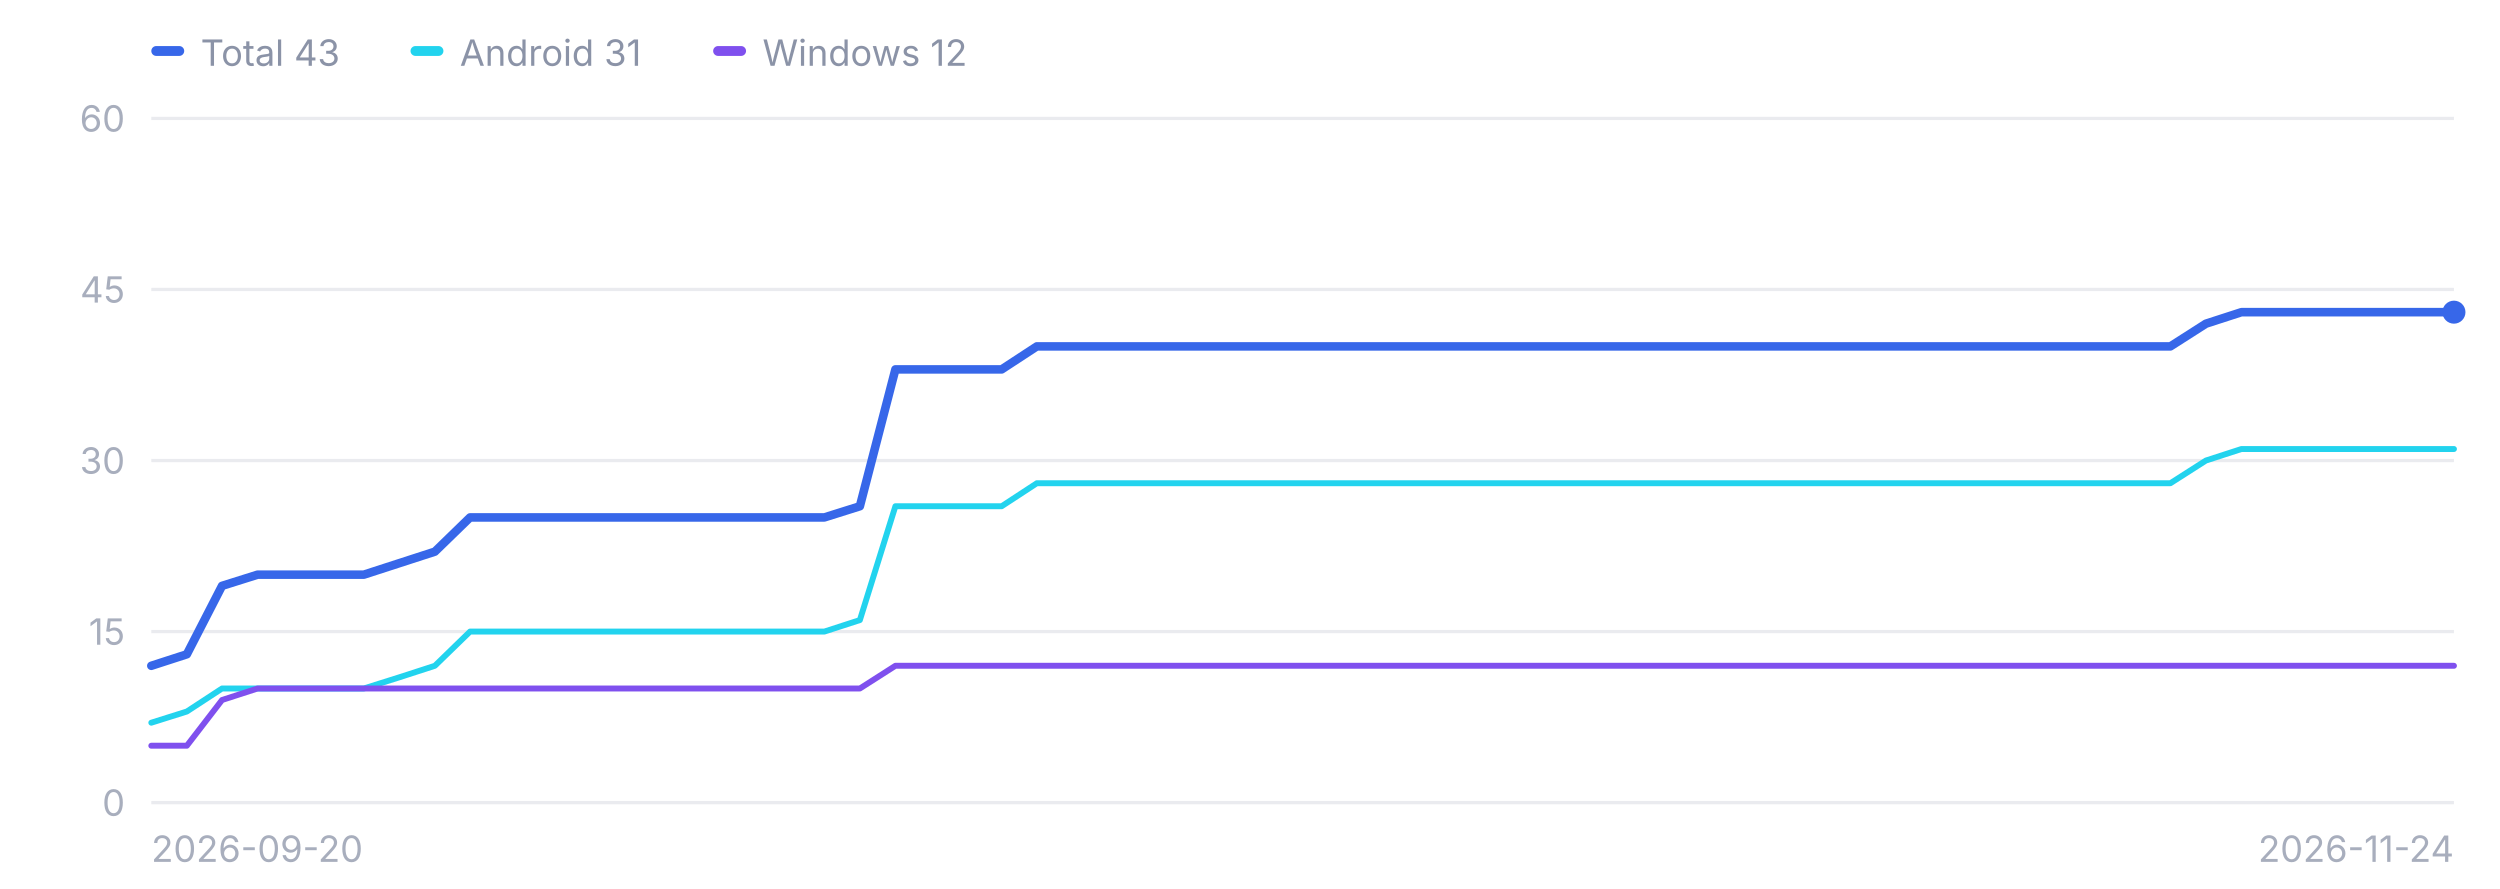
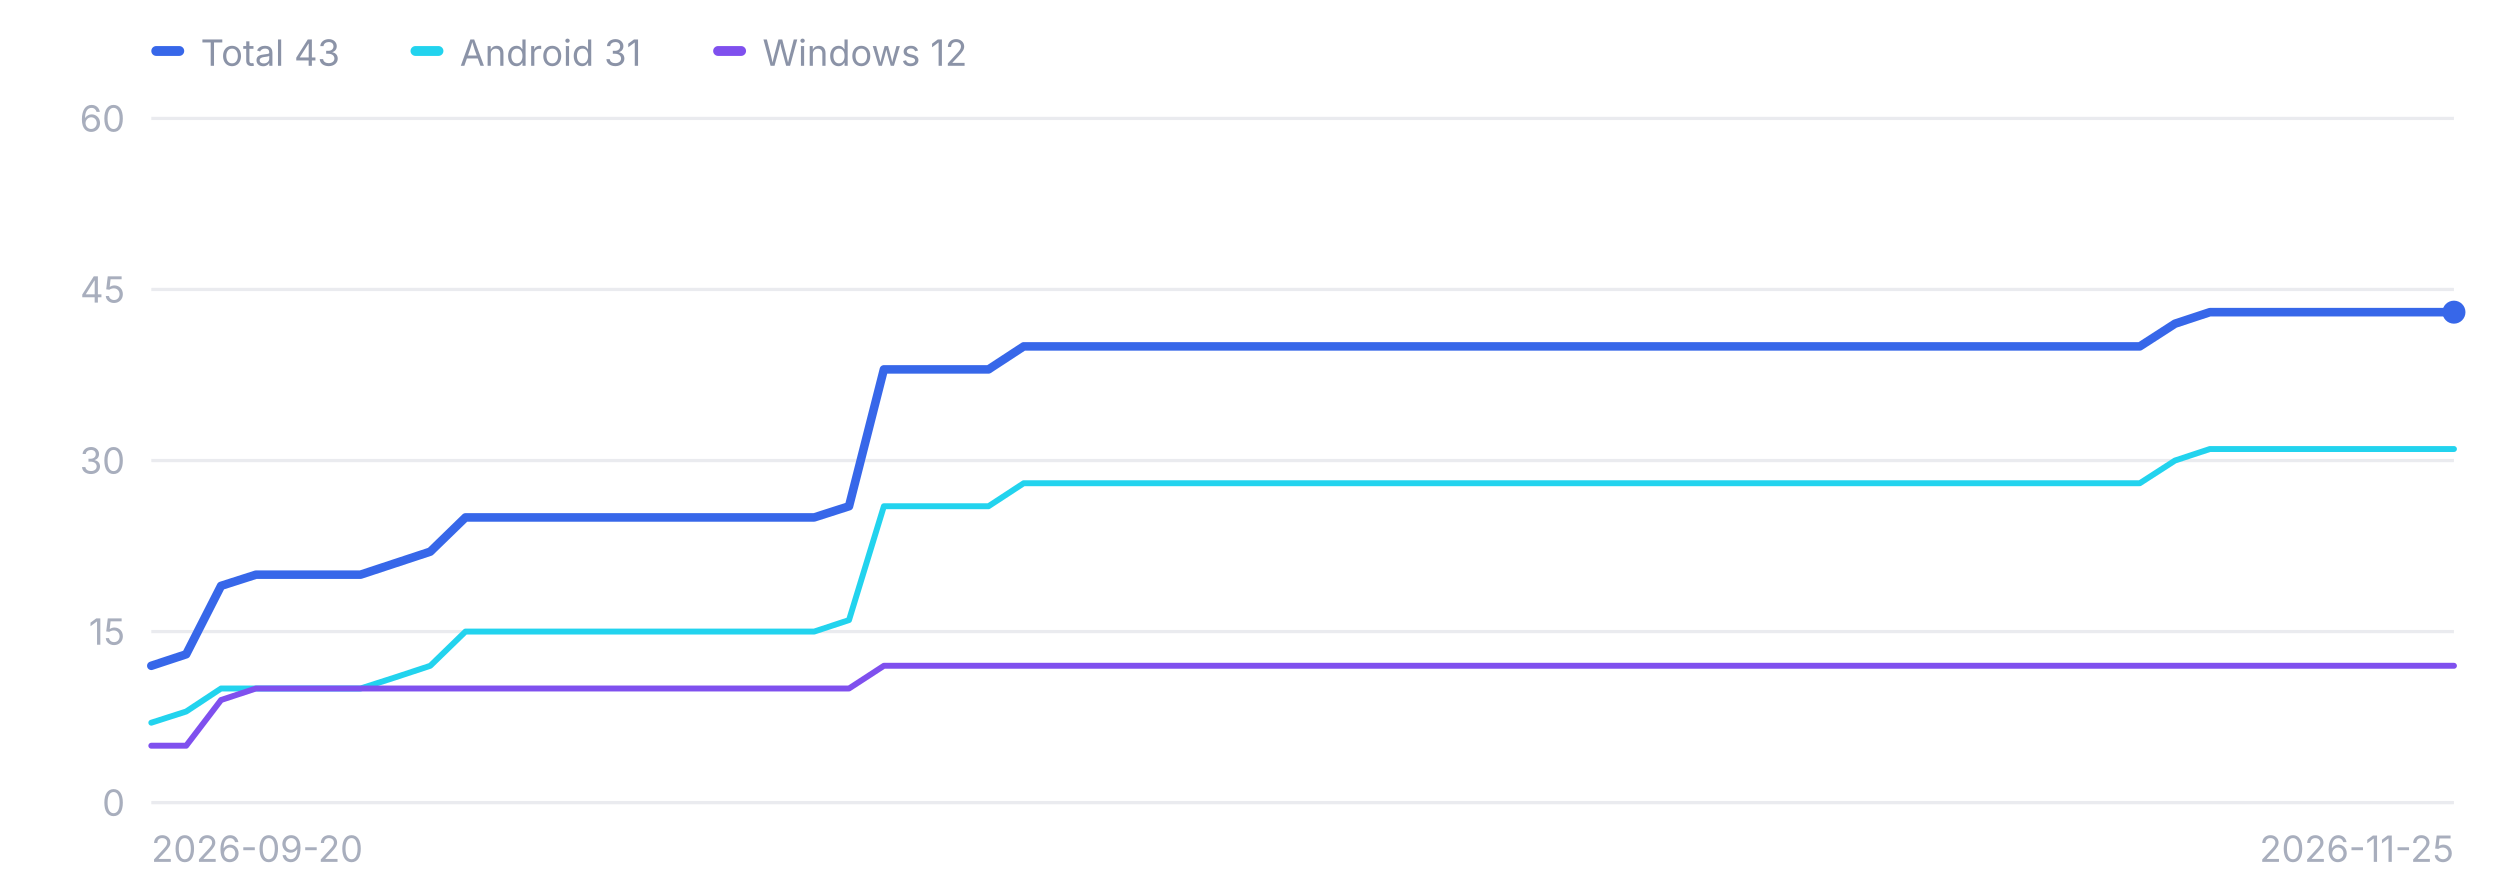
<svg xmlns="http://www.w3.org/2000/svg" width="760" height="270" viewBox="0 0 760 270" role="img" aria-label="CubePilot downloads over time. Latest total 43.">
  <style>text{font-family:system-ui,-apple-system,Segoe UI,sans-serif}</style>
  <line x1="46" y1="244.0" x2="746" y2="244.0" stroke="#8b93a7" stroke-opacity="0.18" stroke-width="1" />
  <text x="38" y="248.0" text-anchor="end" font-size="11" fill="#8b93a7" fill-opacity="0.75">0</text>
  <line x1="46" y1="192.0" x2="746" y2="192.0" stroke="#8b93a7" stroke-opacity="0.18" stroke-width="1" />
  <text x="38" y="196.0" text-anchor="end" font-size="11" fill="#8b93a7" fill-opacity="0.75">15</text>
  <line x1="46" y1="140.0" x2="746" y2="140.0" stroke="#8b93a7" stroke-opacity="0.18" stroke-width="1" />
  <text x="38" y="144.0" text-anchor="end" font-size="11" fill="#8b93a7" fill-opacity="0.75">30</text>
  <line x1="46" y1="88.0" x2="746" y2="88.0" stroke="#8b93a7" stroke-opacity="0.18" stroke-width="1" />
  <text x="38" y="92.0" text-anchor="end" font-size="11" fill="#8b93a7" fill-opacity="0.75">45</text>
  <line x1="46" y1="36.0" x2="746" y2="36.0" stroke="#8b93a7" stroke-opacity="0.18" stroke-width="1" />
  <text x="38" y="40.0" text-anchor="end" font-size="11" fill="#8b93a7" fill-opacity="0.75">60</text>
-   <polyline points="46.0,219.7 56.8,216.3 67.5,209.3 78.3,209.3 89.1,209.3 99.8,209.3 110.6,209.3 121.4,205.9 132.2,202.4 142.9,192.0 153.7,192.0 164.5,192.0 175.2,192.0 186.0,192.0 196.8,192.0 207.5,192.0 218.3,192.0 229.1,192.0 239.8,192.0 250.6,192.0 261.4,188.5 272.2,153.9 282.9,153.9 293.7,153.9 304.5,153.9 315.2,146.9 326.0,146.9 336.8,146.9 347.5,146.9 358.3,146.9 369.1,146.9 379.8,146.9 390.6,146.9 401.4,146.9 412.2,146.9 422.9,146.9 433.7,146.9 444.5,146.9 455.2,146.9 466.0,146.9 476.8,146.9 487.5,146.9 498.3,146.9 509.1,146.9 519.8,146.9 530.6,146.9 541.4,146.9 552.2,146.9 562.9,146.9 573.7,146.9 584.5,146.9 595.2,146.9 606.0,146.9 616.8,146.9 627.5,146.9 638.3,146.9 649.1,146.9 659.8,146.9 670.6,140.0 681.4,136.5 692.2,136.5 702.9,136.5 713.7,136.5 724.5,136.5 735.2,136.5 746.0,136.5" fill="none" stroke="#22D3EE" stroke-width="1.8" stroke-linejoin="round" stroke-linecap="round" />
-   <polyline points="46.0,226.7 56.8,226.7 67.5,212.8 78.3,209.3 89.1,209.3 99.8,209.3 110.6,209.3 121.4,209.3 132.2,209.3 142.9,209.3 153.7,209.3 164.5,209.3 175.2,209.3 186.0,209.3 196.8,209.3 207.5,209.3 218.3,209.3 229.1,209.3 239.8,209.3 250.6,209.3 261.4,209.3 272.2,202.4 282.9,202.4 293.7,202.4 304.5,202.4 315.2,202.4 326.0,202.4 336.8,202.4 347.5,202.4 358.3,202.4 369.1,202.4 379.8,202.4 390.6,202.4 401.4,202.4 412.2,202.4 422.9,202.4 433.7,202.4 444.5,202.4 455.2,202.4 466.0,202.4 476.8,202.4 487.5,202.4 498.3,202.4 509.1,202.4 519.8,202.4 530.6,202.4 541.4,202.4 552.2,202.4 562.9,202.4 573.7,202.4 584.5,202.4 595.2,202.4 606.0,202.4 616.8,202.4 627.5,202.4 638.3,202.4 649.1,202.4 659.8,202.4 670.6,202.4 681.4,202.4 692.2,202.4 702.9,202.4 713.7,202.4 724.5,202.4 735.2,202.4 746.0,202.4" fill="none" stroke="#7F50EE" stroke-width="1.8" stroke-linejoin="round" stroke-linecap="round" />
-   <polyline points="46.0,202.4 56.8,198.9 67.5,178.1 78.3,174.7 89.1,174.7 99.8,174.7 110.6,174.7 121.4,171.2 132.2,167.7 142.9,157.3 153.7,157.3 164.5,157.3 175.2,157.3 186.0,157.3 196.8,157.3 207.5,157.3 218.3,157.3 229.1,157.3 239.8,157.3 250.6,157.3 261.4,153.9 272.2,112.3 282.9,112.3 293.7,112.3 304.5,112.3 315.2,105.3 326.0,105.3 336.8,105.3 347.5,105.3 358.3,105.3 369.1,105.3 379.8,105.3 390.6,105.3 401.4,105.3 412.2,105.3 422.9,105.3 433.7,105.3 444.5,105.3 455.2,105.3 466.0,105.3 476.8,105.3 487.5,105.3 498.3,105.3 509.1,105.3 519.8,105.3 530.6,105.3 541.4,105.3 552.2,105.3 562.9,105.3 573.7,105.3 584.5,105.3 595.2,105.3 606.0,105.3 616.8,105.3 627.5,105.3 638.3,105.3 649.1,105.3 659.8,105.3 670.6,98.4 681.4,94.9 692.2,94.9 702.9,94.9 713.7,94.9 724.5,94.9 735.2,94.9 746.0,94.9" fill="none" stroke="#3767E9" stroke-width="2.6" stroke-linejoin="round" stroke-linecap="round" />
+   <polyline points="46.0,219.7 56.6,216.3 67.2,209.3 77.8,209.3 88.4,209.3 99.0,209.3 109.6,209.3 120.2,205.9 130.8,202.4 141.5,192.0 152.1,192.0 162.7,192.0 173.3,192.0 183.9,192.0 194.5,192.0 205.1,192.0 215.7,192.0 226.3,192.0 236.9,192.0 247.5,192.0 258.1,188.5 268.7,153.9 279.3,153.9 289.9,153.9 300.5,153.9 311.2,146.9 321.8,146.9 332.4,146.9 343.0,146.9 353.6,146.9 364.2,146.9 374.8,146.9 385.4,146.9 396.0,146.9 406.6,146.9 417.2,146.9 427.8,146.9 438.4,146.9 449.0,146.9 459.6,146.9 470.2,146.9 480.8,146.9 491.5,146.9 502.1,146.9 512.7,146.9 523.3,146.9 533.9,146.9 544.5,146.9 555.1,146.9 565.7,146.9 576.3,146.9 586.9,146.9 597.5,146.9 608.1,146.9 618.7,146.9 629.3,146.9 639.9,146.9 650.5,146.9 661.2,140.0 671.8,136.5 682.4,136.5 693.0,136.5 703.6,136.5 714.2,136.5 724.8,136.5 735.4,136.5 746.0,136.5" fill="none" stroke="#22D3EE" stroke-width="1.8" stroke-linejoin="round" stroke-linecap="round" />
+   <polyline points="46.0,226.7 56.6,226.7 67.2,212.8 77.8,209.3 88.4,209.3 99.0,209.3 109.6,209.3 120.2,209.3 130.8,209.3 141.5,209.3 152.1,209.3 162.7,209.3 173.3,209.3 183.9,209.3 194.5,209.3 205.1,209.3 215.7,209.3 226.3,209.3 236.9,209.3 247.5,209.3 258.1,209.3 268.7,202.4 279.3,202.4 289.9,202.4 300.5,202.4 311.2,202.4 321.8,202.4 332.4,202.4 343.0,202.4 353.6,202.4 364.2,202.4 374.8,202.4 385.4,202.4 396.0,202.4 406.6,202.4 417.2,202.4 427.8,202.4 438.4,202.4 449.0,202.4 459.6,202.4 470.2,202.4 480.8,202.4 491.5,202.4 502.1,202.4 512.7,202.4 523.3,202.4 533.9,202.4 544.5,202.4 555.1,202.4 565.7,202.4 576.3,202.4 586.9,202.4 597.5,202.4 608.1,202.4 618.7,202.4 629.3,202.4 639.9,202.4 650.5,202.4 661.2,202.4 671.8,202.4 682.4,202.4 693.0,202.4 703.6,202.4 714.2,202.4 724.8,202.4 735.4,202.4 746.0,202.4" fill="none" stroke="#7F50EE" stroke-width="1.8" stroke-linejoin="round" stroke-linecap="round" />
+   <polyline points="46.0,202.4 56.6,198.9 67.2,178.1 77.8,174.7 88.4,174.7 99.0,174.7 109.6,174.7 120.2,171.2 130.8,167.7 141.5,157.3 152.1,157.3 162.7,157.3 173.3,157.3 183.9,157.3 194.5,157.3 205.1,157.3 215.7,157.3 226.3,157.3 236.9,157.3 247.5,157.3 258.1,153.9 268.7,112.3 279.3,112.3 289.9,112.3 300.5,112.3 311.2,105.3 321.8,105.3 332.4,105.3 343.0,105.3 353.6,105.3 364.2,105.3 374.8,105.3 385.4,105.3 396.0,105.3 406.6,105.3 417.2,105.3 427.8,105.3 438.4,105.3 449.0,105.3 459.6,105.3 470.2,105.3 480.8,105.3 491.5,105.3 502.1,105.3 512.7,105.3 523.3,105.3 533.9,105.3 544.5,105.3 555.1,105.3 565.7,105.3 576.3,105.3 586.9,105.3 597.5,105.3 608.1,105.3 618.7,105.3 629.3,105.3 639.9,105.3 650.5,105.3 661.2,98.4 671.8,94.9 682.4,94.9 693.0,94.9 703.6,94.9 714.2,94.9 724.8,94.9 735.4,94.9 746.0,94.9" fill="none" stroke="#3767E9" stroke-width="2.6" stroke-linejoin="round" stroke-linecap="round" />
  <circle cx="746.0" cy="94.9" r="3.5" fill="#3767E9" />
  <text x="46" y="262" font-size="11" fill="#8b93a7" fill-opacity="0.75">2026-09-20</text>
-   <text x="746" y="262" text-anchor="end" font-size="11" fill="#8b93a7" fill-opacity="0.75">2026-11-24</text>
+   <text x="746" y="262" text-anchor="end" font-size="11" fill="#8b93a7" fill-opacity="0.75">2026-11-25</text>
  <rect x="46" y="14" width="10" height="3" rx="1.5" fill="#3767E9" />
  <text x="61" y="20" font-size="11" fill="#8b93a7">Total 43</text>
  <rect x="124.8" y="14" width="10" height="3" rx="1.5" fill="#22D3EE" />
  <text x="139.8" y="20" font-size="11" fill="#8b93a7">Android 31</text>
  <rect x="216.8" y="14" width="10" height="3" rx="1.5" fill="#7F50EE" />
  <text x="231.8" y="20" font-size="11" fill="#8b93a7">Windows 12</text>
</svg>
